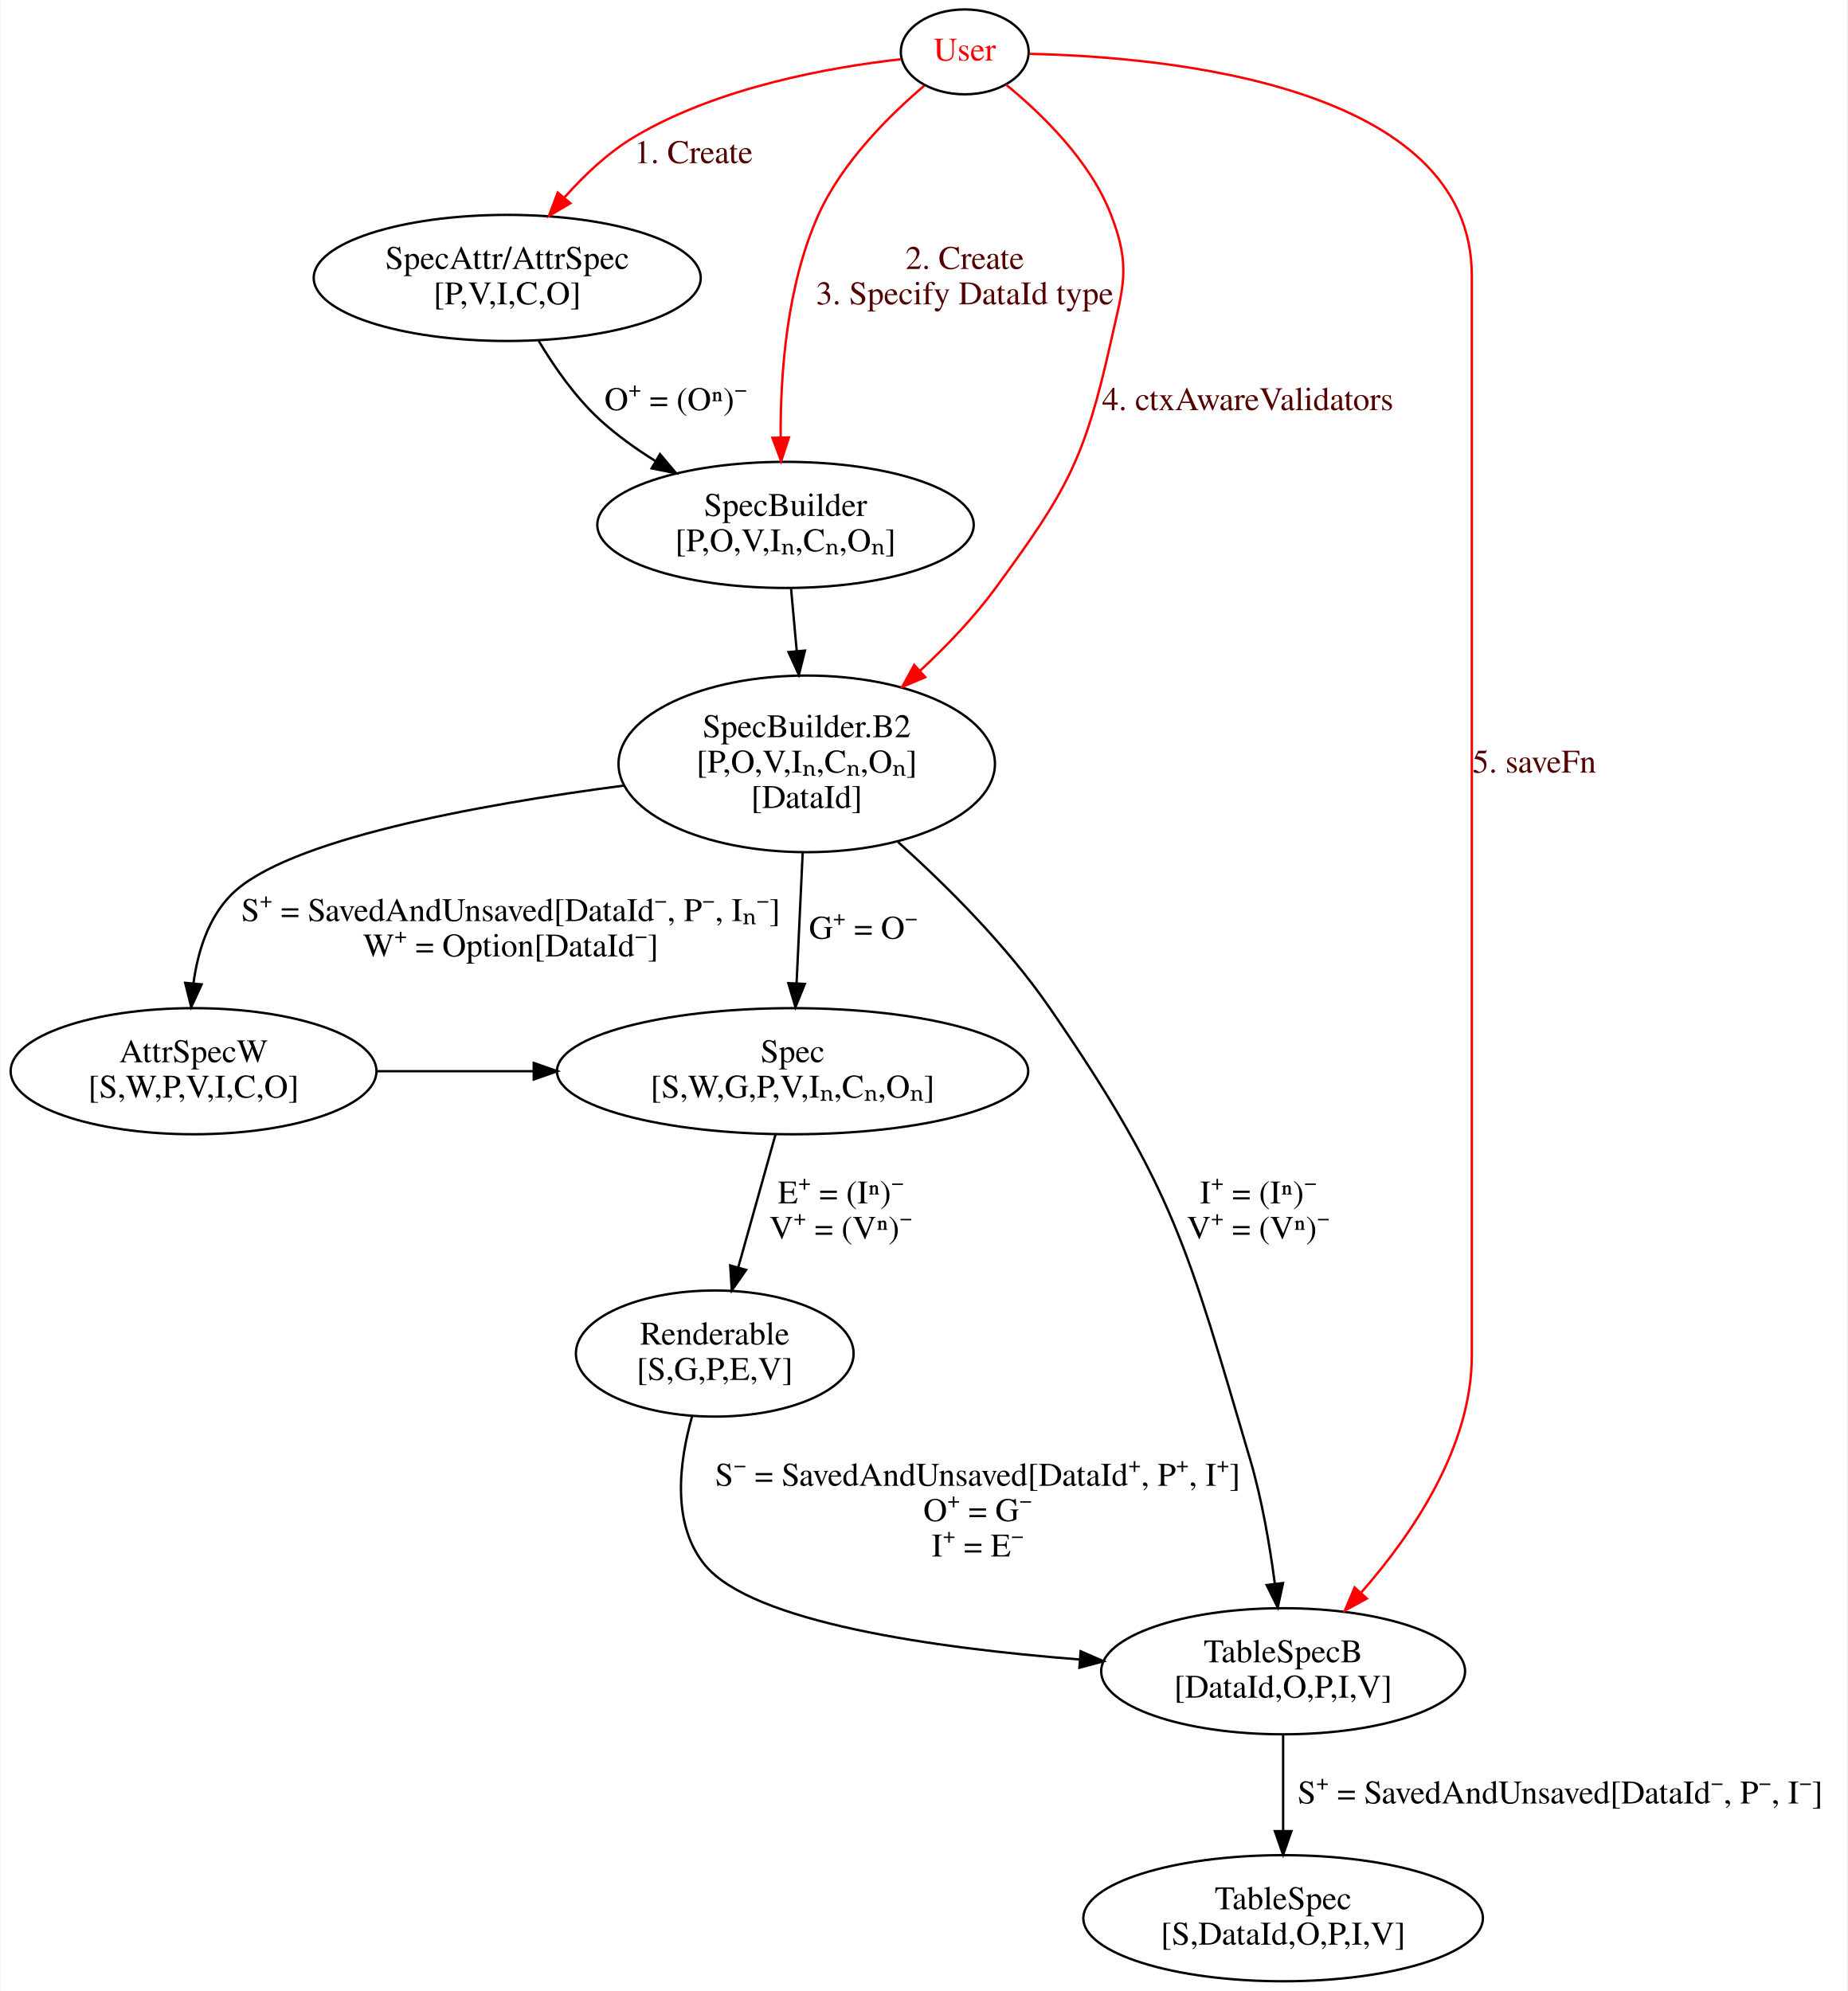
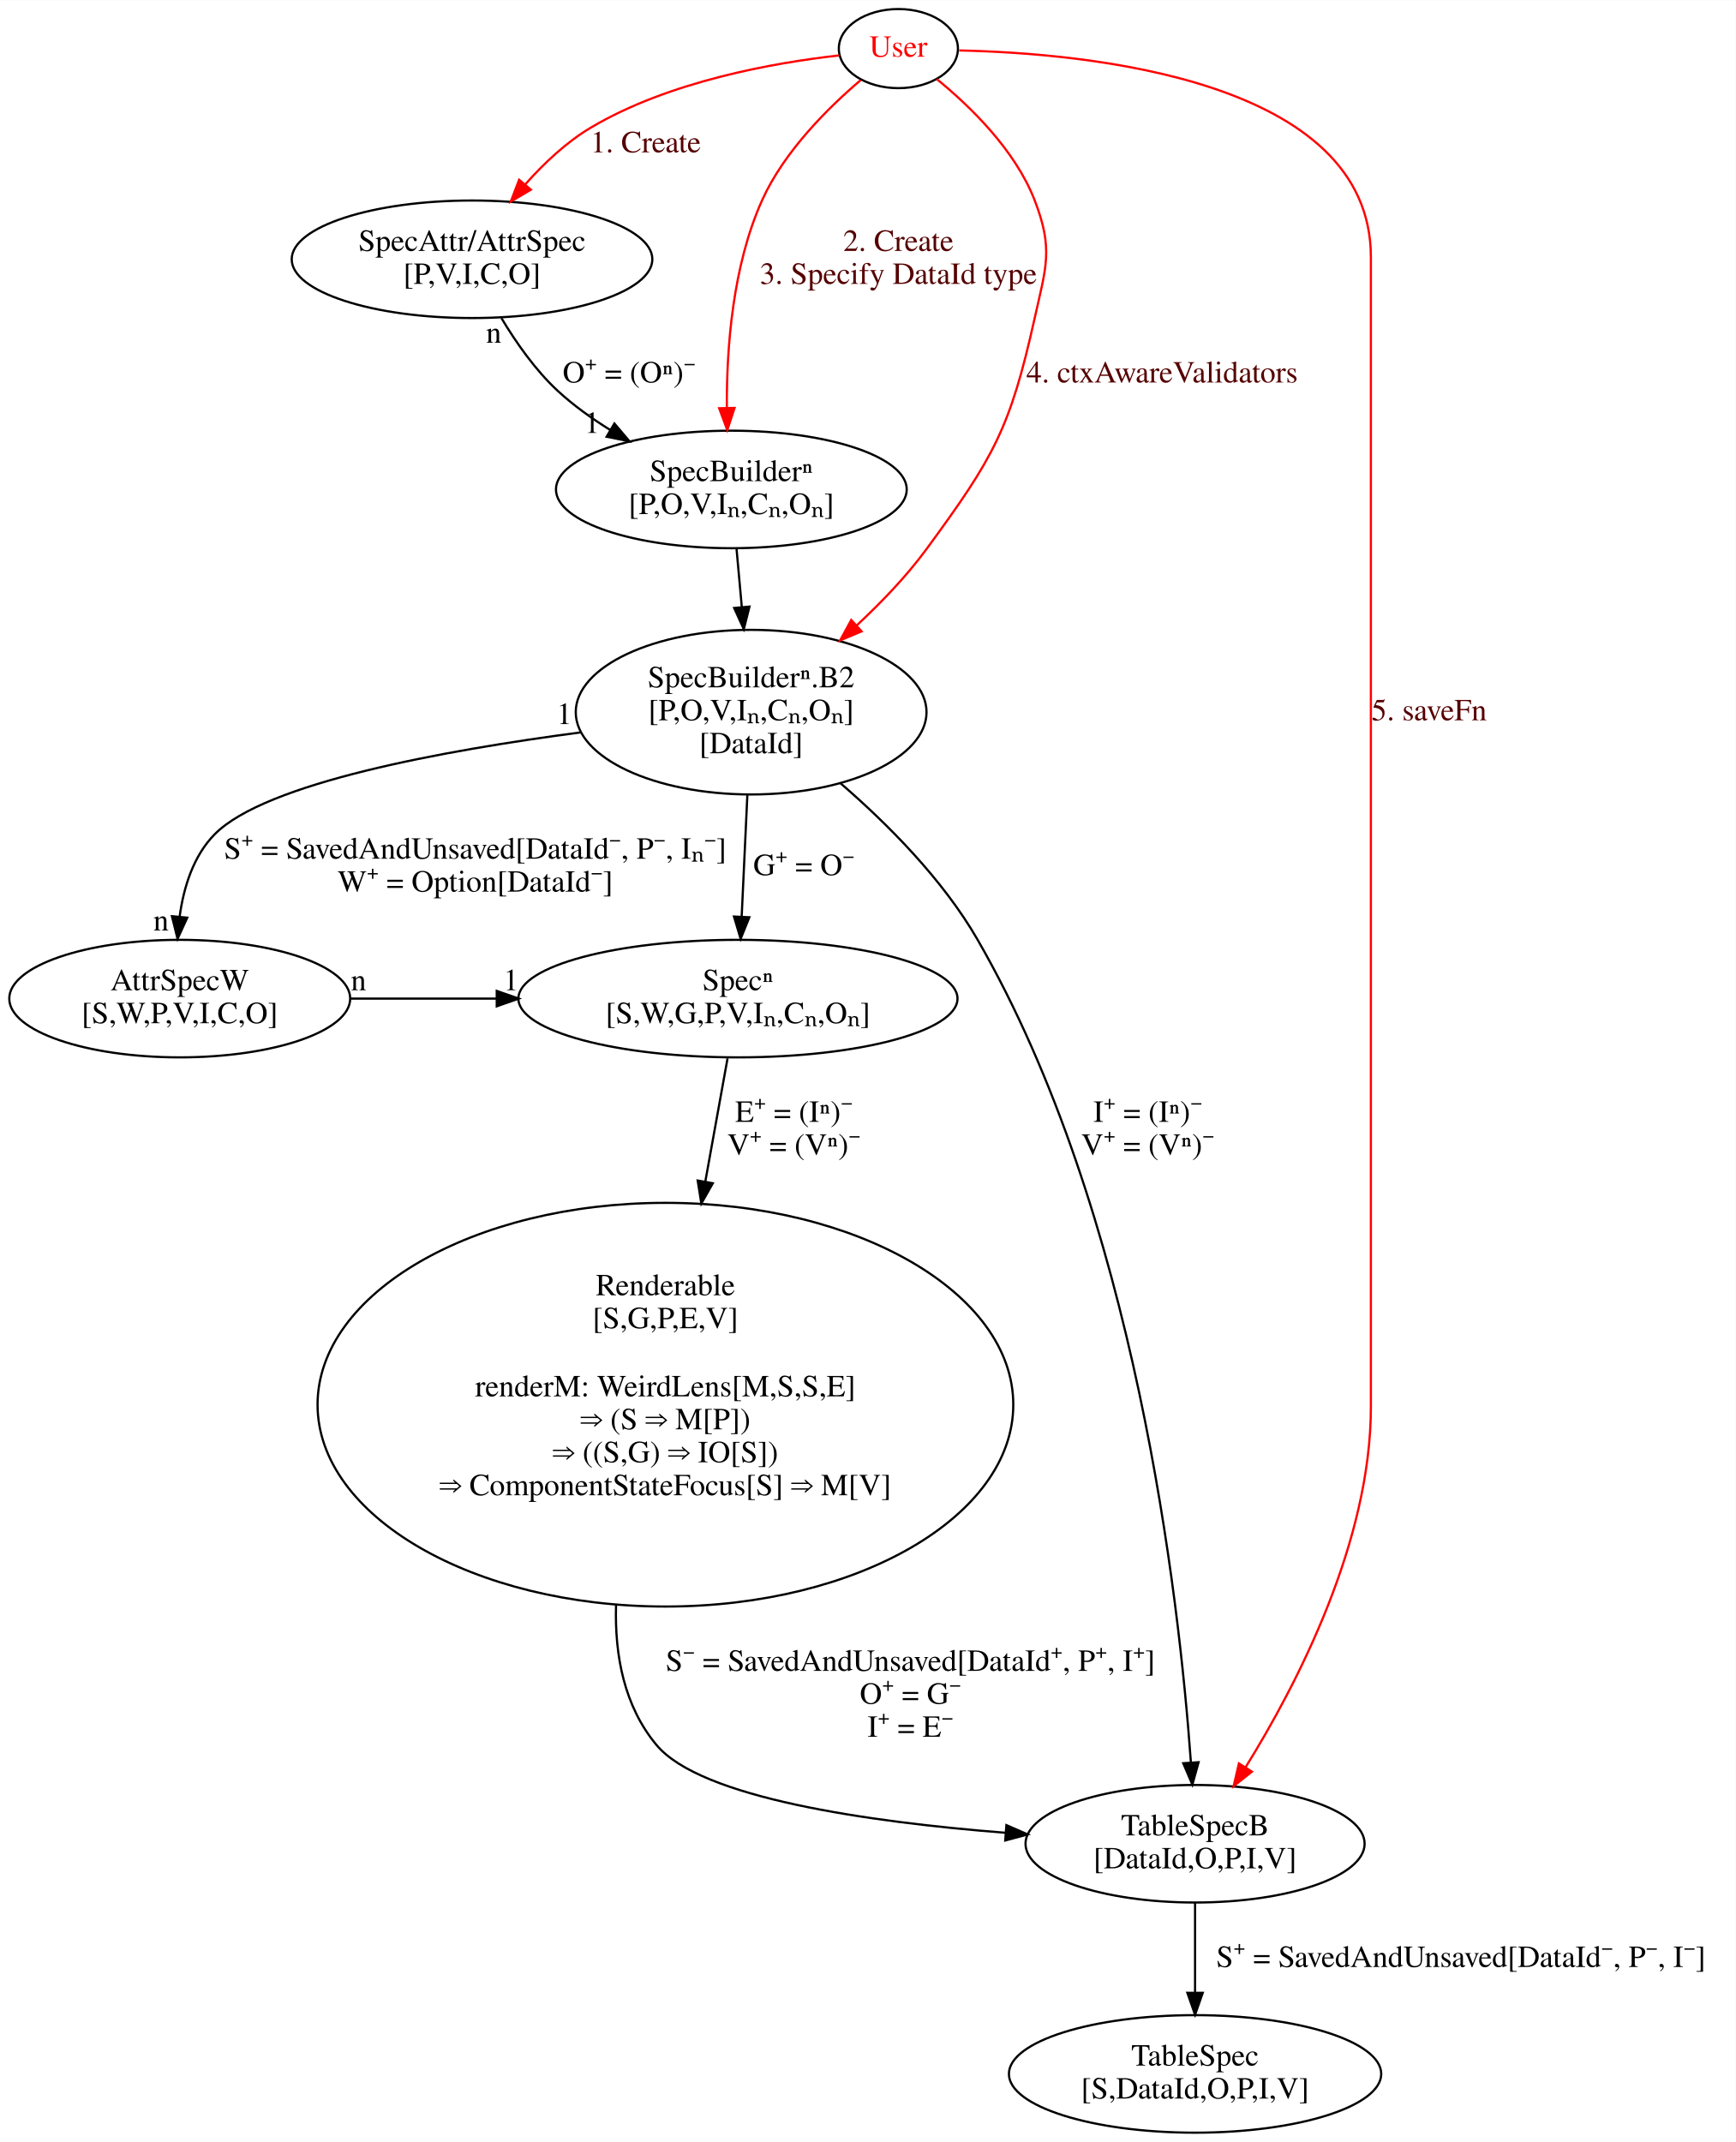
- <svg xmlns="http://www.w3.org/2000/svg" width="783pt" height="844pt" viewBox="0.00 0.00 782.78 844.39">
-   <g id="graph0" class="graph" transform="scale(1 1) rotate(0) translate(4 840.394)">
-     <polygon fill="white" stroke="none" points="-4,4 -4,-840.394 778.782,-840.394 778.782,4 -4,4" />
+ <svg xmlns="http://www.w3.org/2000/svg" width="790pt" height="975pt" viewBox="0.00 0.00 789.78 974.50">
+   <g id="graph0" class="graph" transform="scale(1 1) rotate(0) translate(4 970.502)">
+     <polygon fill="white" stroke="none" points="-4,4 -4,-970.502 785.782,-970.502 785.782,4 -4,4" />
    <g id="node1" class="node">
-       <ellipse fill="none" stroke="black" cx="210.782" cy="-722.524" rx="82.049" ry="26.741" />
-       <text text-anchor="middle" x="210.782" y="-726.324" font-family="Times,serif" font-size="14.00">SpecAttr/AttrSpec</text>
-       <text text-anchor="middle" x="210.782" y="-711.324" font-family="Times,serif" font-size="14.00">[P,V,I,C,O]</text>
+       <ellipse fill="none" stroke="black" cx="210.782" cy="-852.632" rx="82.049" ry="26.741" />
+       <text text-anchor="middle" x="210.782" y="-856.432" font-family="Times,serif" font-size="14.00">SpecAttr/AttrSpec</text>
+       <text text-anchor="middle" x="210.782" y="-841.432" font-family="Times,serif" font-size="14.00">[P,V,I,C,O]</text>
    </g>
    <g id="node2" class="node">
-       <ellipse fill="none" stroke="black" cx="328.782" cy="-617.784" rx="79.806" ry="26.741" />
-       <text text-anchor="middle" x="328.782" y="-621.584" font-family="Times,serif" font-size="14.00">SpecBuilder</text>
-       <text text-anchor="middle" x="328.782" y="-606.584" font-family="Times,serif" font-size="14.00">[P,O,V,Iₙ,Cₙ,Oₙ]</text>
+       <ellipse fill="none" stroke="black" cx="328.782" cy="-747.891" rx="79.806" ry="26.741" />
+       <text text-anchor="middle" x="328.782" y="-751.691" font-family="Times,serif" font-size="14.00">SpecBuilderⁿ</text>
+       <text text-anchor="middle" x="328.782" y="-736.691" font-family="Times,serif" font-size="14.00">[P,O,V,Iₙ,Cₙ,Oₙ]</text>
    </g>
    <g id="edge1" class="edge">
-       <path fill="none" stroke="black" d="M224.173,-695.743C230.82,-684.632 239.61,-672.06 249.782,-662.654 256.877,-656.093 265.132,-650.149 273.578,-644.905" />
-       <polygon fill="black" stroke="black" points="275.572,-647.793 282.408,-639.698 272.016,-641.763 275.572,-647.793" />
-       <text text-anchor="middle" x="282.282" y="-666.454" font-family="Times,serif" font-size="14.00">O⁺ = (Oⁿ)⁻</text>
+       <path fill="none" stroke="black" d="M224.173,-825.851C230.82,-814.74 239.61,-802.167 249.782,-792.762 256.877,-786.2 265.132,-780.256 273.578,-775.013" />
+       <polygon fill="black" stroke="black" points="275.572,-777.9 282.408,-769.805 272.016,-771.871 275.572,-777.9" />
+       <text text-anchor="middle" x="282.282" y="-796.562" font-family="Times,serif" font-size="14.00">O⁺ = (Oⁿ)⁻</text>
+       <text text-anchor="middle" x="265.408" y="-773.605" font-family="Times,serif" font-size="14.00">1       </text>
+       <text text-anchor="middle" x="220.673" y="-814.651" font-family="Times,serif" font-size="14.00">n</text>
    </g>
    <g id="node3" class="node">
-       <ellipse fill="none" stroke="black" cx="337.782" cy="-516.437" rx="79.806" ry="37.453" />
-       <text text-anchor="middle" x="337.782" y="-527.737" font-family="Times,serif" font-size="14.00">SpecBuilder.B2</text>
-       <text text-anchor="middle" x="337.782" y="-512.737" font-family="Times,serif" font-size="14.00">[P,O,V,Iₙ,Cₙ,Oₙ]</text>
-       <text text-anchor="middle" x="337.782" y="-497.737" font-family="Times,serif" font-size="14.00">[DataId]</text>
+       <ellipse fill="none" stroke="black" cx="337.782" cy="-646.545" rx="79.806" ry="37.453" />
+       <text text-anchor="middle" x="337.782" y="-657.845" font-family="Times,serif" font-size="14.00">SpecBuilderⁿ.B2</text>
+       <text text-anchor="middle" x="337.782" y="-642.845" font-family="Times,serif" font-size="14.00">[P,O,V,Iₙ,Cₙ,Oₙ]</text>
+       <text text-anchor="middle" x="337.782" y="-627.845" font-family="Times,serif" font-size="14.00">[DataId]</text>
    </g>
    <g id="edge2" class="edge">
-       <path fill="none" stroke="black" d="M331.146,-590.682C331.88,-582.578 332.713,-573.385 333.535,-564.317" />
-       <polygon fill="black" stroke="black" points="337.035,-564.471 334.452,-554.196 330.064,-563.84 337.035,-564.471" />
+       <path fill="none" stroke="black" d="M331.146,-720.789C331.88,-712.686 332.713,-703.493 333.535,-694.425" />
+       <polygon fill="black" stroke="black" points="337.035,-694.579 334.452,-684.304 330.064,-693.947 337.035,-694.579" />
    </g>
    <g id="node4" class="node">
-       <ellipse fill="none" stroke="black" cx="77.782" cy="-386.09" rx="77.564" ry="26.741" />
-       <text text-anchor="middle" x="77.782" y="-389.89" font-family="Times,serif" font-size="14.00">AttrSpecW</text>
-       <text text-anchor="middle" x="77.782" y="-374.89" font-family="Times,serif" font-size="14.00">[S,W,P,V,I,C,O]</text>
+       <ellipse fill="none" stroke="black" cx="77.782" cy="-516.198" rx="77.564" ry="26.741" />
+       <text text-anchor="middle" x="77.782" y="-519.998" font-family="Times,serif" font-size="14.00">AttrSpecW</text>
+       <text text-anchor="middle" x="77.782" y="-504.998" font-family="Times,serif" font-size="14.00">[S,W,P,V,I,C,O]</text>
    </g>
    <g id="edge3" class="edge">
-       <path fill="none" stroke="black" d="M260.277,-507.234C197.888,-499.031 116.918,-484.244 93.782,-460.96 83.979,-451.095 79.551,-436.737 77.727,-423.298" />
-       <polygon fill="black" stroke="black" points="81.207,-422.921 76.794,-413.289 74.237,-423.57 81.207,-422.921" />
-       <text text-anchor="middle" x="212.282" y="-449.76" font-family="Times,serif" font-size="14.00">S⁺ = SavedAndUnsaved[DataId⁻, P⁻, Iₙ⁻]</text>
-       <text text-anchor="middle" x="212.282" y="-434.76" font-family="Times,serif" font-size="14.00">W⁺ = Option[DataId⁻]</text>
+       <path fill="none" stroke="black" d="M260.277,-637.341C197.888,-629.139 116.918,-614.352 93.782,-591.068 83.979,-581.203 79.551,-566.845 77.727,-553.405" />
+       <polygon fill="black" stroke="black" points="81.207,-553.028 76.794,-543.396 74.237,-553.678 81.207,-553.028" />
+       <text text-anchor="middle" x="212.282" y="-579.868" font-family="Times,serif" font-size="14.00">S⁺ = SavedAndUnsaved[DataId⁻, P⁻, Iₙ⁻]</text>
+       <text text-anchor="middle" x="212.282" y="-564.868" font-family="Times,serif" font-size="14.00">W⁺ = Option[DataId⁻]</text>
+       <text text-anchor="middle" x="69.294" y="-547.196" font-family="Times,serif" font-size="14.00">n  </text>
+       <text text-anchor="middle" x="252.777" y="-641.141" font-family="Times,serif" font-size="14.00">1  </text>
    </g>
    <g id="node5" class="node">
-       <ellipse fill="none" stroke="black" cx="331.782" cy="-386.09" rx="99.904" ry="26.741" />
-       <text text-anchor="middle" x="331.782" y="-389.89" font-family="Times,serif" font-size="14.00">Spec</text>
-       <text text-anchor="middle" x="331.782" y="-374.89" font-family="Times,serif" font-size="14.00">[S,W,G,P,V,Iₙ,Cₙ,Oₙ]</text>
+       <ellipse fill="none" stroke="black" cx="331.782" cy="-516.198" rx="99.904" ry="26.741" />
+       <text text-anchor="middle" x="331.782" y="-519.998" font-family="Times,serif" font-size="14.00">Specⁿ</text>
+       <text text-anchor="middle" x="331.782" y="-504.998" font-family="Times,serif" font-size="14.00">[S,W,G,P,V,Iₙ,Cₙ,Oₙ]</text>
    </g>
    <g id="edge5" class="edge">
-       <path fill="none" stroke="black" d="M336.062,-478.658C335.254,-461.359 334.292,-440.791 333.485,-423.535" />
-       <polygon fill="black" stroke="black" points="336.969,-423.103 333.006,-413.277 329.977,-423.43 336.969,-423.103" />
-       <text text-anchor="middle" x="361.782" y="-442.26" font-family="Times,serif" font-size="14.00">G⁺ = O⁻</text>
+       <path fill="none" stroke="black" d="M336.062,-608.766C335.254,-591.467 334.292,-570.899 333.485,-553.643" />
+       <polygon fill="black" stroke="black" points="336.969,-553.211 333.006,-543.385 329.977,-553.537 336.969,-553.211" />
+       <text text-anchor="middle" x="361.782" y="-572.368" font-family="Times,serif" font-size="14.00">G⁺ = O⁻</text>
    </g>
    <g id="node6" class="node">
      <ellipse fill="none" stroke="black" cx="539.782" cy="-131.61" rx="77.149" ry="26.741" />
      <text text-anchor="middle" x="539.782" y="-135.41" font-family="Times,serif" font-size="14.00">TableSpecB</text>
      <text text-anchor="middle" x="539.782" y="-120.41" font-family="Times,serif" font-size="14.00">[DataId,O,P,I,V]</text>
    </g>
    <g id="edge6" class="edge">
-       <path fill="none" stroke="black" d="M376.547,-483.252C397.527,-464.375 422.761,-439.141 440.782,-412.96 493.576,-336.264 499.423,-310.782 525.782,-221.48 530.787,-204.522 534.103,-185.184 536.245,-168.887" />
-       <polygon fill="black" stroke="black" points="539.755,-169.022 537.49,-158.672 532.806,-168.175 539.755,-169.022" />
-       <text text-anchor="middle" x="529.282" y="-330.02" font-family="Times,serif" font-size="14.00">I⁺ = (Iⁿ)⁻</text>
-       <text text-anchor="middle" x="529.282" y="-315.02" font-family="Times,serif" font-size="14.00">V⁺ = (Vⁿ)⁻</text>
+       <path fill="none" stroke="black" d="M378.46,-614.184C399.902,-595.654 424.965,-570.491 440.782,-543.068 512.692,-418.393 532.532,-243.514 537.874,-168.779" />
+       <polygon fill="black" stroke="black" points="541.387,-168.709 538.562,-158.497 534.402,-168.242 541.387,-168.709" />
+       <text text-anchor="middle" x="518.282" y="-460.128" font-family="Times,serif" font-size="14.00">I⁺ = (Iⁿ)⁻</text>
+       <text text-anchor="middle" x="518.282" y="-445.128" font-family="Times,serif" font-size="14.00">V⁺ = (Vⁿ)⁻</text>
    </g>
    <g id="edge4" class="edge">
-       <path fill="none" stroke="black" d="M155.668,-386.09C177.742,-386.09 199.815,-386.09 221.888,-386.09" />
-       <polygon fill="black" stroke="black" points="222.03,-389.591 232.03,-386.09 222.03,-382.591 222.03,-389.591" />
+       <path fill="none" stroke="black" d="M155.668,-516.198C177.742,-516.198 199.815,-516.198 221.888,-516.198" />
+       <polygon fill="black" stroke="black" points="222.03,-519.698 232.03,-516.198 222.03,-512.698 222.03,-519.698" />
+       <text text-anchor="middle" x="228.53" y="-519.998" font-family="Times,serif" font-size="14.00">1</text>
+       <text text-anchor="middle" x="159.168" y="-519.998" font-family="Times,serif" font-size="14.00">n</text>
    </g>
    <g id="node8" class="node">
-       <ellipse fill="none" stroke="black" cx="298.782" cy="-266.35" rx="58.88" ry="26.741" />
-       <text text-anchor="middle" x="298.782" y="-270.15" font-family="Times,serif" font-size="14.00">Renderable</text>
-       <text text-anchor="middle" x="298.782" y="-255.15" font-family="Times,serif" font-size="14.00">[S,G,P,E,V]</text>
+       <ellipse fill="none" stroke="black" cx="298.782" cy="-331.404" rx="158.284" ry="91.848" />
+       <text text-anchor="middle" x="298.782" y="-381.204" font-family="Times,serif" font-size="14.00">Renderable</text>
+       <text text-anchor="middle" x="298.782" y="-366.204" font-family="Times,serif" font-size="14.00">[S,G,P,E,V]</text>
+       <text text-anchor="middle" x="298.782" y="-335.204" font-family="Times,serif" font-size="14.00">renderM: WeirdLens[M,S,S,E]</text>
+       <text text-anchor="middle" x="298.782" y="-320.204" font-family="Times,serif" font-size="14.00">⇒ (S ⇒ M[P])</text>
+       <text text-anchor="middle" x="298.782" y="-305.204" font-family="Times,serif" font-size="14.00">⇒ ((S,G) ⇒ IO[S])</text>
+       <text text-anchor="middle" x="298.782" y="-290.204" font-family="Times,serif" font-size="14.00">⇒ ComponentStateFocus[S] ⇒ M[V]</text>
    </g>
    <g id="edge8" class="edge">
-       <path fill="none" stroke="black" d="M324.54,-359.252C319.897,-342.688 313.809,-320.967 308.718,-302.8" />
-       <polygon fill="black" stroke="black" points="312.076,-301.813 306.007,-293.129 305.336,-303.702 312.076,-301.813" />
-       <text text-anchor="middle" x="352.282" y="-330.02" font-family="Times,serif" font-size="14.00">E⁺ = (Iⁿ)⁻</text>
-       <text text-anchor="middle" x="352.282" y="-315.02" font-family="Times,serif" font-size="14.00">V⁺ = (Vⁿ)⁻</text>
+       <path fill="none" stroke="black" d="M327.054,-489.008C324.315,-473.839 320.674,-453.668 316.918,-432.866" />
+       <polygon fill="black" stroke="black" points="320.349,-432.171 315.128,-422.952 313.461,-433.415 320.349,-432.171" />
+       <text text-anchor="middle" x="357.282" y="-460.128" font-family="Times,serif" font-size="14.00">E⁺ = (Iⁿ)⁻</text>
+       <text text-anchor="middle" x="357.282" y="-445.128" font-family="Times,serif" font-size="14.00">V⁺ = (Vⁿ)⁻</text>
    </g>
    <g id="node7" class="node">
      <ellipse fill="none" stroke="black" cx="539.782" cy="-26.87" rx="84.706" ry="26.741" />
      <text text-anchor="middle" x="539.782" y="-30.67" font-family="Times,serif" font-size="14.00">TableSpec</text>
      <text text-anchor="middle" x="539.782" y="-15.67" font-family="Times,serif" font-size="14.00">[S,DataId,O,P,I,V]</text>
    </g>
    <g id="edge7" class="edge">
      <path fill="none" stroke="black" d="M539.782,-104.685C539.782,-92.395 539.782,-77.507 539.782,-64.121" />
      <polygon fill="black" stroke="black" points="543.282,-63.787 539.782,-53.787 536.282,-63.788 543.282,-63.787" />
-       <text text-anchor="middle" x="657.282" y="-75.54" font-family="Times,serif" font-size="14.00"> S⁺ = SavedAndUnsaved[DataId⁻, P⁻, I⁻]</text>
+       <text text-anchor="middle" x="660.782" y="-75.54" font-family="Times,serif" font-size="14.00">   S⁺ = SavedAndUnsaved[DataId⁻, P⁻, I⁻]</text>
    </g>
    <g id="edge9" class="edge">
-       <path fill="none" stroke="black" d="M289.185,-239.805C283.647,-220.247 280.311,-193.773 294.782,-176.48 314.943,-152.388 391.242,-141.511 453.402,-136.609" />
+       <path fill="none" stroke="black" d="M276.314,-240.246C275.638,-217.267 280.028,-194.111 294.782,-176.48 314.943,-152.388 391.242,-141.511 453.402,-136.609" />
      <polygon fill="black" stroke="black" points="453.929,-140.08 463.64,-135.845 453.407,-133.099 453.929,-140.08" />
      <text text-anchor="middle" x="410.282" y="-210.28" font-family="Times,serif" font-size="14.00">S⁻ = SavedAndUnsaved[DataId⁺, P⁺, I⁺]</text>
      <text text-anchor="middle" x="410.282" y="-195.28" font-family="Times,serif" font-size="14.00">O⁺ = G⁻</text>
      <text text-anchor="middle" x="410.282" y="-180.28" font-family="Times,serif" font-size="14.00">I⁺ = E⁻</text>
    </g>
    <g id="node9" class="node">
-       <ellipse fill="none" stroke="black" cx="404.782" cy="-818.394" rx="27.097" ry="18" />
-       <text text-anchor="middle" x="404.782" y="-814.694" font-family="Times,serif" font-size="14.00" fill="red">User</text>
+       <ellipse fill="none" stroke="black" cx="404.782" cy="-948.502" rx="27.097" ry="18" />
+       <text text-anchor="middle" x="404.782" y="-944.802" font-family="Times,serif" font-size="14.00" fill="red">User</text>
    </g>
    <g id="edge10" class="edge">
-       <path fill="none" stroke="red" d="M377.755,-815.283C348.197,-811.962 300.307,-803.532 264.782,-782.394 253.701,-775.801 243.547,-766.232 235.107,-756.719" />
-       <polygon fill="red" stroke="red" points="237.56,-754.198 228.439,-748.808 232.207,-758.709 237.56,-754.198" />
-       <text text-anchor="middle" x="289.782" y="-771.194" font-family="Times,serif" font-size="14.00" fill="#550000">1. Create</text>
+       <path fill="none" stroke="red" d="M377.755,-945.391C348.197,-942.069 300.307,-933.64 264.782,-912.502 253.701,-905.908 243.547,-896.34 235.107,-886.827" />
+       <polygon fill="red" stroke="red" points="237.56,-884.306 228.439,-878.915 232.207,-888.817 237.56,-884.306" />
+       <text text-anchor="middle" x="289.782" y="-901.302" font-family="Times,serif" font-size="14.00" fill="#550000">1. Create</text>
    </g>
    <g id="edge11" class="edge">
-       <path fill="none" stroke="red" d="M387.621,-804.053C373.002,-791.618 352.816,-771.683 342.782,-749.394 329.351,-719.562 326.577,-682.15 326.733,-655.021" />
-       <polygon fill="red" stroke="red" points="330.236,-654.869 326.932,-644.803 323.238,-654.732 330.236,-654.869" />
-       <text text-anchor="middle" x="404.782" y="-726.324" font-family="Times,serif" font-size="14.00" fill="#550000">2. Create</text>
-       <text text-anchor="middle" x="404.782" y="-711.324" font-family="Times,serif" font-size="14.00" fill="#550000">3. Specify DataId type</text>
+       <path fill="none" stroke="red" d="M387.621,-934.16C373.002,-921.726 352.816,-901.79 342.782,-879.502 329.351,-849.67 326.577,-812.257 326.733,-785.128" />
+       <polygon fill="red" stroke="red" points="330.236,-784.976 326.932,-774.91 323.238,-784.84 330.236,-784.976" />
+       <text text-anchor="middle" x="404.782" y="-856.432" font-family="Times,serif" font-size="14.00" fill="#550000">2. Create</text>
+       <text text-anchor="middle" x="404.782" y="-841.432" font-family="Times,serif" font-size="14.00" fill="#550000">3. Specify DataId type</text>
    </g>
    <g id="edge12" class="edge">
-       <path fill="none" stroke="red" d="M422.233,-804.537C437.262,-792.283 457.893,-772.335 466.782,-749.394 475.411,-727.123 471.966,-718.969 466.782,-695.654 455.627,-645.486 448.173,-632.358 417.782,-590.914 408.634,-578.439 397.134,-566.414 385.73,-555.832" />
-       <polygon fill="red" stroke="red" points="388.041,-553.204 378.274,-549.097 383.348,-558.398 388.041,-553.204" />
-       <text text-anchor="middle" x="524.782" y="-666.454" font-family="Times,serif" font-size="14.00" fill="#550000">4. ctxAwareValidators</text>
+       <path fill="none" stroke="red" d="M422.233,-934.645C437.262,-922.391 457.893,-902.443 466.782,-879.502 475.411,-857.23 471.966,-849.077 466.782,-825.762 455.627,-775.593 448.173,-762.466 417.782,-721.021 408.634,-708.547 397.134,-696.522 385.73,-685.94" />
+       <polygon fill="red" stroke="red" points="388.041,-683.311 378.274,-679.204 383.348,-688.505 388.041,-683.311" />
+       <text text-anchor="middle" x="524.782" y="-796.562" font-family="Times,serif" font-size="14.00" fill="#550000">4. ctxAwareValidators</text>
    </g>
    <g id="edge13" class="edge">
-       <path fill="none" stroke="red" d="M432.449,-817.55C490.517,-816.279 619.782,-804.371 619.782,-723.524 619.782,-723.524 619.782,-723.524 619.782,-265.35 619.782,-226.989 594.969,-190.186 572.981,-165.103" />
-       <polygon fill="red" stroke="red" points="575.289,-162.437 565.977,-157.384 570.105,-167.142 575.289,-162.437" />
-       <text text-anchor="middle" x="646.282" y="-512.737" font-family="Times,serif" font-size="14.00" fill="#550000">5. saveFn</text>
+       <path fill="none" stroke="red" d="M432.449,-947.658C490.517,-946.387 619.782,-934.479 619.782,-853.632 619.782,-853.632 619.782,-853.632 619.782,-330.404 619.782,-269.192 586.447,-204.588 562.813,-166.477" />
+       <polygon fill="red" stroke="red" points="565.647,-164.411 557.338,-157.838 559.734,-168.158 565.647,-164.411" />
+       <text text-anchor="middle" x="646.282" y="-642.845" font-family="Times,serif" font-size="14.00" fill="#550000">5. saveFn</text>
    </g>
  </g>
</svg>
